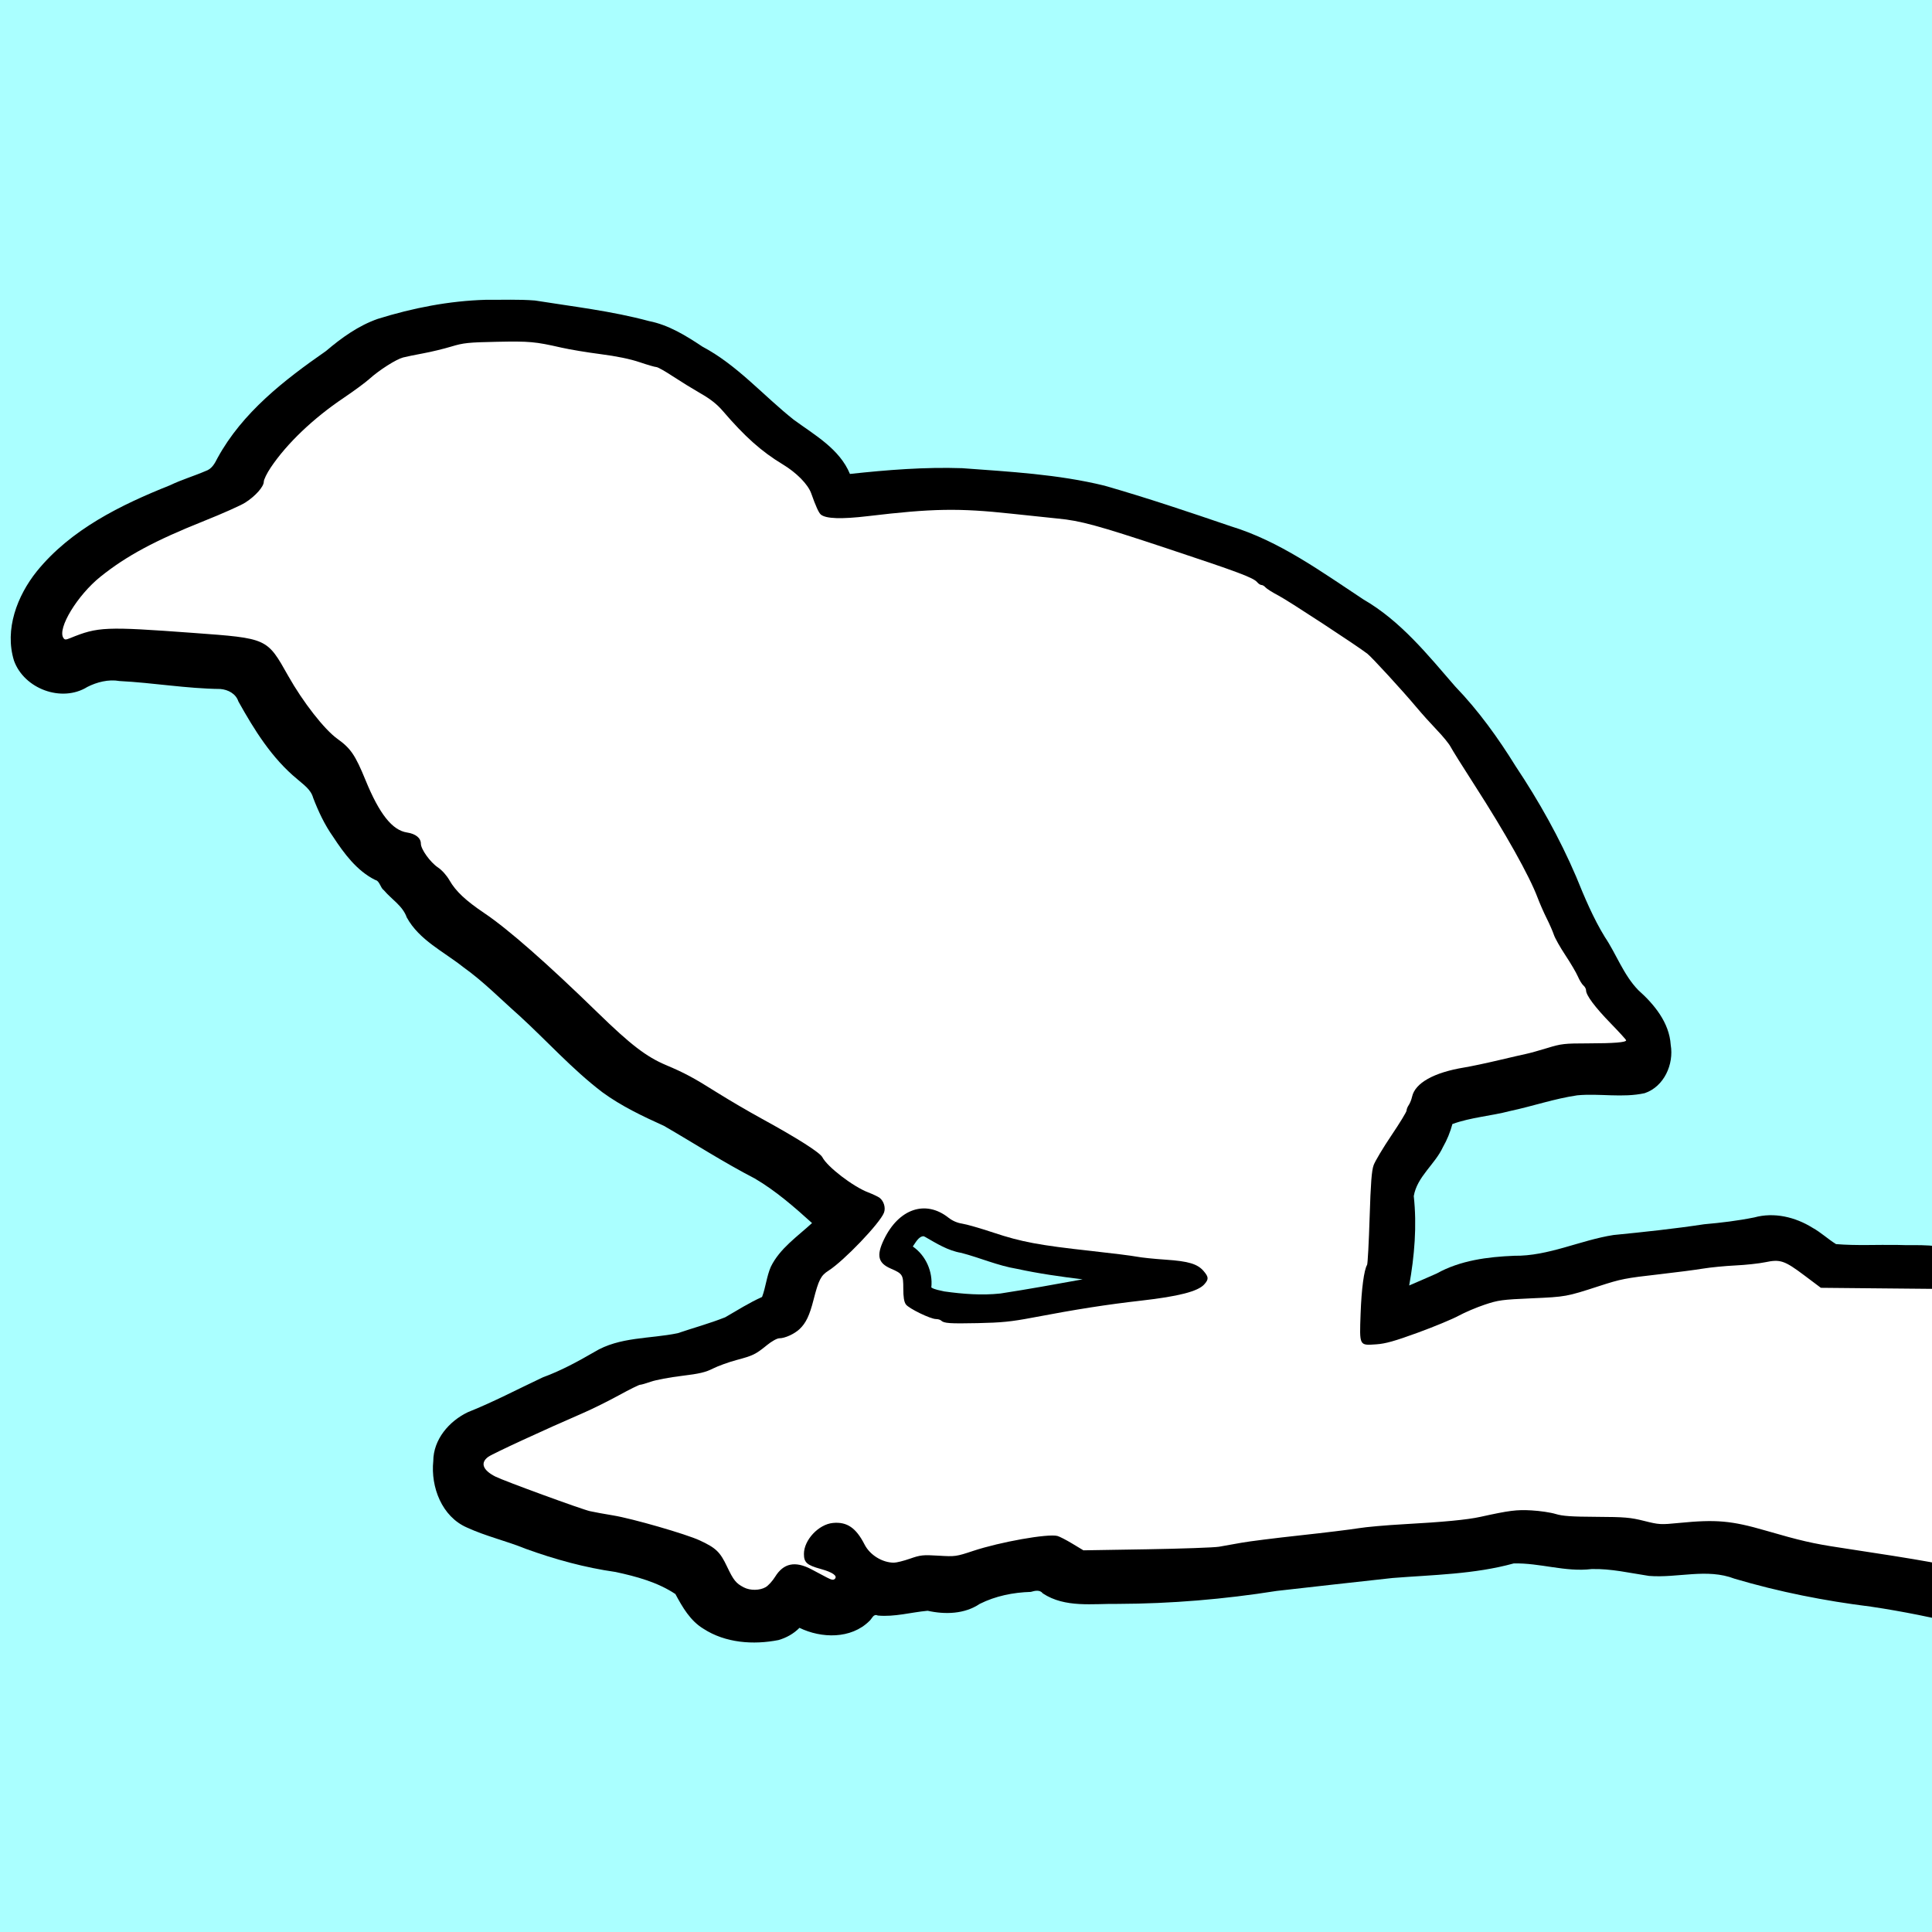
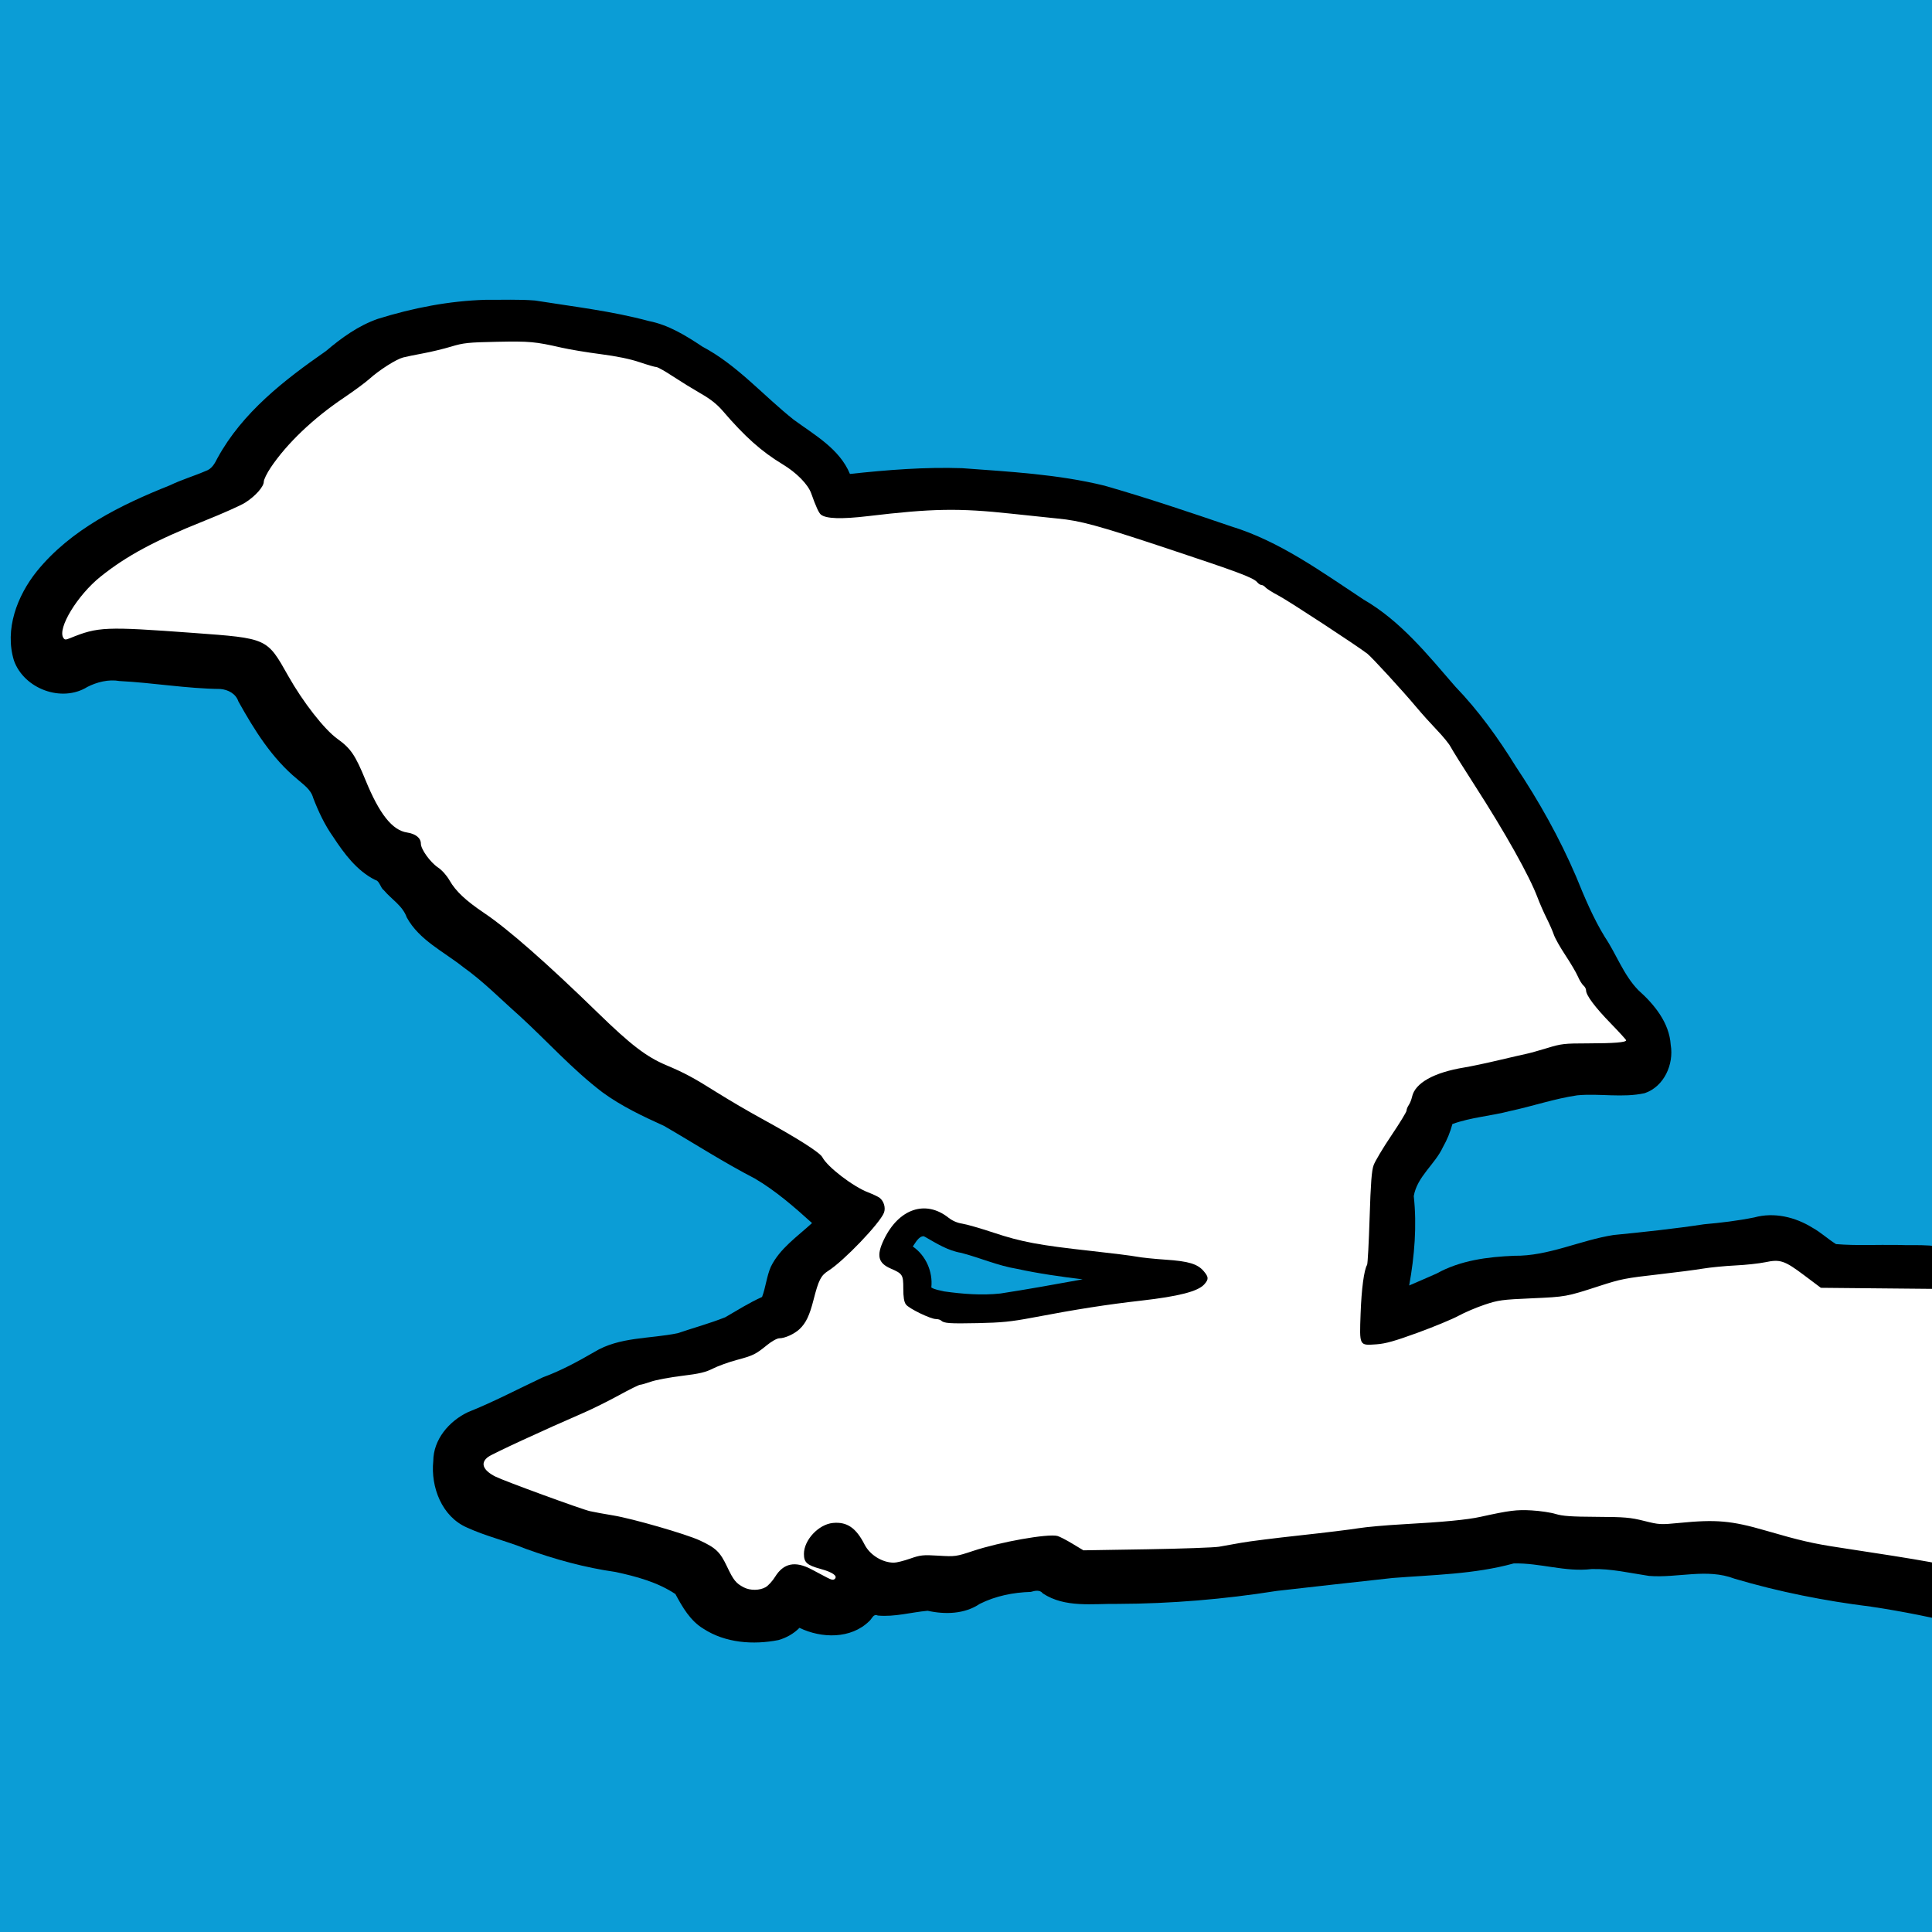
<svg xmlns="http://www.w3.org/2000/svg" xml:space="preserve" width="96" height="96" viewBox="0 0 211.667 211.667">
-   <path d="M7.648-2.674h214.225v218.439H7.648z" style="fill:#aff;fill-opacity:1;fill-rule:nonzero;stroke:#000;stroke-width:.265;stroke-opacity:1" transform="translate(-9.053 -.838)" />
+   <path d="M7.648-2.674h214.225v218.439H7.648z" style="fill:#0b9dd6;fill-opacity:1;fill-rule:nonzero;stroke:#000;stroke-width:.265;stroke-opacity:1" transform="translate(-9.053 -.838)" />
  <path d="M56.83 33.154c-4.02.114-8.01.894-11.843 2.09-2.128.744-3.976 2.076-5.677 3.522-4.573 3.181-9.158 6.738-11.88 11.716-.301.595-.62 1.204-1.3 1.428-1.289.556-2.64.953-3.907 1.563-5.395 2.153-10.871 4.832-14.602 9.437-2.149 2.685-3.546 6.361-2.494 9.777 1.106 3.088 5.224 4.632 8.042 2.88 1.019-.52 2.313-.862 3.521-.645 3.69.188 7.348.83 11.046.871.85.072 1.699.514 1.976 1.364 1.74 3.116 3.665 6.227 6.455 8.518.677.601 1.48 1.113 1.734 2.036.577 1.5 1.258 2.958 2.189 4.273 1.202 1.836 2.602 3.729 4.601 4.725.523.115.554.852.974 1.149.835.989 2.05 1.69 2.494 2.963 1.366 2.49 4.047 3.74 6.188 5.443 2.206 1.57 4.097 3.51 6.121 5.296 3.051 2.789 5.822 5.903 9.118 8.411 2.08 1.525 4.421 2.63 6.758 3.689 3.316 1.919 6.535 4 9.94 5.761 2.295 1.347 4.309 3.107 6.277 4.884-1.605 1.48-3.535 2.78-4.518 4.796-.457 1.058-.553 2.227-.957 3.301-1.405.63-2.71 1.46-4.036 2.225-1.706.678-3.474 1.159-5.21 1.746-3.03.632-6.38.375-9.14 2.063-1.813 1.048-3.659 2.053-5.63 2.771-2.737 1.286-5.416 2.705-8.228 3.824-2.053.987-3.767 2.985-3.778 5.351-.293 2.845.94 6.094 3.701 7.286 2.067.952 4.301 1.46 6.407 2.319 3.197 1.16 6.494 2.068 9.864 2.546 2.278.491 4.592 1.112 6.554 2.416.776 1.443 1.626 2.928 3.07 3.801 2.4 1.564 5.469 1.785 8.22 1.242.864-.246 1.673-.697 2.304-1.34 2.404 1.166 5.637 1.245 7.646-.735.31-.255.434-.848.937-.612 1.84.172 3.65-.36 5.46-.523 1.908.424 4.04.371 5.708-.755 1.733-.869 3.67-1.256 5.594-1.312.448-.13.991-.262 1.318.166 2.44 1.61 5.483 1.105 8.238 1.148 5.82-.02 11.632-.51 17.378-1.42 4.23-.485 8.464-.95 12.696-1.417 4.439-.351 8.95-.405 13.27-1.594 2.863-.079 5.663.966 8.535.615 2.126-.061 4.206.439 6.292.75 3.152.254 6.328-.866 9.38.308 4.88 1.444 9.887 2.433 14.936 3.06 3.493.514 6.924 1.235 10.35 2.02 2.583.308 5.571-1.234 6.084-3.939.506-2.914-2.299-5.755-5.2-5.498-2.613-.632-5.23-1.267-7.906-1.568-5.375-.844-10.808-1.557-15.99-3.278-3.329-.918-6.826-.795-10.226-.45-2.188-.052-4.263-.983-6.467-.892-1.94-.025-3.93.376-5.819-.263-2.272-.553-4.633-.395-6.904.073-2.462.482-4.934 1-7.455 1.004-7.426.406-14.791 1.505-22.167 2.416-4.585.678-9.31.482-13.96.54-1.548-.88-3.269-1.835-5.118-1.487-3.629.085-7.13 1.162-10.6 2.108-1.991.131-4.127-.325-5.975.645-1.437-3.326-5.615-5.196-9.025-3.85-2.182.773-3.819 2.648-4.73 4.73-.553.256-1.045.626-1.507 1.02-1.24-2.151-3.414-3.617-5.764-4.314-3.822-1.437-7.835-2.24-11.815-3.093a27 27 0 0 1-3.517-1.132c3.444-1.525 6.795-3.259 10.213-4.833 2.43-.75 5.056-.522 7.416-1.573 1.548-.615 3.138-1.115 4.713-1.643 1.285-.561 2.27-1.682 3.67-1.982 1.67-.565 3.126-1.71 3.983-3.26.86-1.413 1.211-3.05 1.675-4.62 2.643-2.08 5.165-4.444 6.857-7.38.787-1.347 1.026-3.022.395-4.479-.77-2.01-2.63-3.475-4.682-4.011-2.31-1.237-3.623-3.752-6.012-4.888-3.855-2.382-7.883-4.42-11.68-6.888-2.721-1.528-5.835-2.5-8.033-4.83-3.572-3.459-7.073-6.966-10.903-10.14-1.893-1.616-3.928-3.064-5.916-4.547-1.057-1.248-1.768-2.868-3.272-3.668-.347-.678-.402-1.503-.958-2.08-.874-1.213-2.235-2.032-3.686-2.348-1.553-1.826-1.83-4.343-3.153-6.31-.924-1.588-2.366-2.766-3.784-3.885-2.234-2.22-3.393-5.218-5.214-7.737-1.404-1.849-3.545-3.061-5.838-3.385-2.803-.512-5.655-.382-8.418-.722-1.129-.097-2.257-.202-3.388-.277 4.004-2.62 8.671-3.802 12.876-6.022 1.76-.9 3.247-2.353 3.994-4.202.646-1.477 1.626-2.765 2.794-3.868 2.774-2.725 6.129-4.745 9.168-7.147 1.678-.984 3.73-.774 5.515-1.468 3.81-1.035 7.786-.626 11.56.251 3.397.695 7.13.585 10.109 2.602 1.897 1.168 4.051 2.117 5.375 3.996 2.066 2.729 5.114 4.414 7.755 6.506.714 1.532 1.133 3.431 2.735 4.315 2.22 1.601 5.112 1.21 7.662.933 4.902-.658 9.891-1.042 14.811-.327 3.986.464 8.083.613 11.86 2.11 4.485 1.696 9.243 2.696 13.55 4.844 4.11 2.526 8.313 4.96 12.062 8.01 2.479 2.437 4.681 5.135 6.984 7.73 2.23 2.9 4.014 6.107 5.985 9.181a74.3 74.3 0 0 1 5.595 11.205c1.1 2.45 2.688 4.622 3.87 7.001-3.12.667-6.158 1.69-9.31 2.21-3.048.616-6.405 1.273-8.548 3.737-1.053 1.162-1.451 2.704-2.104 4.083-1.32 2.262-3.28 4.247-3.761 6.913-.615 2.807-.237 5.702-.491 8.545-.202 2.876-1.032 5.634-1.024 8.544.024 1.596.078 3.32.916 4.722 1.51 2.29 4.71 2.898 7.17 1.936 3.89-.97 7.475-2.808 11.163-4.322 2.188-.691 4.512-.206 6.749-.586 2.18-.218 4.296-.84 6.332-1.622 3.238-.918 6.513-1 9.855-1.472 2.37-.255 4.858-.498 7.27-.787.72.338 1.192 1.056 1.905 1.432 1.529 1.125 3.455 1.702 5.35 1.48l8.102.09c1.512 1.715 3.727 2.815 6.02 2.908.678.43 1.35.87 2.044 1.275 3.555-1.269 5.35-5.79 3.786-9.19-.949-2.28-3.012-3.778-4.698-5.482l-1.584 2.037c-2.001-1.312-4.505-.932-6.77-1.035-2.24-.038-4.502.094-6.73-.092-.89-.549-1.657-1.286-2.582-1.793-1.878-1.173-4.201-1.728-6.373-1.13-1.813.367-3.648.586-5.487.748-3.306.5-6.596.85-9.942 1.18-3.666.575-7.115 2.326-10.88 2.274-2.913.12-5.905.504-8.491 1.944-1.002.44-2.002.881-3.009 1.31.58-3.225.857-6.533.501-9.796.37-2.14 2.322-3.468 3.201-5.374.453-.788.796-1.64 1.033-2.517 2.035-.742 4.228-.876 6.316-1.427 2.477-.526 4.868-1.356 7.367-1.72 2.453-.228 4.96.3 7.38-.234 2.124-.716 3.218-3.166 2.854-5.291-.154-2.447-1.81-4.446-3.563-6.009-1.617-1.67-2.395-3.943-3.658-5.817-1.258-2.047-2.228-4.358-3.144-6.614-1.809-4.224-4.062-8.244-6.608-12.065-1.932-3.118-4.083-6.113-6.633-8.758-3.023-3.488-5.997-7.19-10.054-9.535-4.616-3.04-9.172-6.382-14.523-8.017-4.59-1.565-9.19-3.117-13.851-4.452-5.102-1.25-10.372-1.527-15.592-1.915-4.108-.139-8.216.188-12.297.631-1.137-2.75-3.862-4.259-6.147-5.932-3.312-2.62-6.189-5.987-9.998-8.006-1.812-1.204-3.707-2.387-5.874-2.811-4.091-1.104-8.314-1.585-12.49-2.253-1.787-.144-3.583-.06-5.374-.078" style="fill:#000;fill-opacity:1;stroke-width:1;stroke-dasharray:none" transform="translate(-3.595 -.309)" />
  <path d="M110.254 131.16c-2.953.048-5.313 2.428-6.393 5.016-1.021 1.776-.41 4.299 1.417 5.285.406.206.925.215.664.799-.13 1.737.845 3.622 2.606 4.101 1.298.598 2.634 1.13 4.033 1.42 3.56.345 7.147-.008 10.64-.729 4.204-.829 8.44-1.485 12.71-1.878 1.948-.185 3.9-.639 5.66-1.513 1.787-.814 2.386-3.488.918-4.876-1.586-1.816-4.182-1.935-6.419-2.022-2.552-.199-5.08-.74-7.612-.918-3.643-.375-7.343-.776-10.76-2.175-1.104-.388-2.28-.584-3.383-.93-1.171-.886-2.567-1.653-4.08-1.58m.16 5.195c1.254.72 2.504 1.507 3.955 1.746 2.05.536 4 1.402 6.1 1.75 2.375.517 4.784.856 7.196 1.15-2.996.545-5.994 1.087-9.001 1.55-2.049.222-4.125.058-6.158-.226-.465-.115-1.045-.188-1.42-.434.185-1.723-.599-3.505-2.03-4.49.303-.412.64-1.123 1.191-1.124l.09.042z" style="fill:#000" transform="translate(-9.053 -.838)" />
  <path d="M90.545 174.75c-.862-.449-1.124-.774-1.843-2.287-.762-1.606-1.212-2.036-2.99-2.862-1.5-.695-7.369-2.39-9.478-2.735-.918-.15-2.063-.36-2.546-.467-.903-.199-9.41-3.31-10.357-3.788-1.396-.705-1.688-1.521-.775-2.171.5-.356 6.155-2.968 10.43-4.818.965-.418 2.704-1.28 3.863-1.914 1.158-.636 2.207-1.156 2.33-1.156s.663-.155 1.2-.343 2.054-.474 3.373-.633c1.931-.234 2.596-.39 3.414-.803.559-.282 1.714-.7 2.568-.929 1.828-.489 2.092-.617 3.33-1.623.534-.434 1.121-.762 1.366-.762.621 0 1.658-.473 2.233-1.019.687-.652 1.083-1.483 1.517-3.183.56-2.194.807-2.676 1.636-3.202 1.687-1.071 5.649-5.21 6.084-6.356.204-.537-.012-1.272-.48-1.63-.166-.127-.722-.391-1.236-.588-1.67-.638-4.475-2.789-5.035-3.859-.27-.516-2.717-2.074-6.585-4.192a114 114 0 0 1-5.004-2.929c-2.498-1.575-3.505-2.116-5.544-2.976-2.142-.903-3.874-2.231-7.45-5.713-5.592-5.446-9.845-9.181-12.44-10.926-2.048-1.377-3.141-2.403-3.815-3.58-.315-.552-.836-1.137-1.27-1.427-.85-.568-1.878-1.998-1.878-2.61 0-.62-.57-1.08-1.51-1.222-1.62-.243-3.033-2.021-4.547-5.723-1.132-2.768-1.627-3.495-3.097-4.548-1.416-1.014-3.765-4.02-5.374-6.877-2.346-4.167-2.244-4.12-10.407-4.72-9.669-.71-10.428-.677-13.484.568-.498.203-.603.2-.75-.025-.676-1.028 1.536-4.672 4.068-6.703 2.842-2.28 5.963-3.958 11.392-6.124 1.977-.789 3.992-1.688 4.477-1.999 1.113-.712 2.023-1.74 2.023-2.284 0-.23.343-.93.762-1.555 1.761-2.626 4.65-5.383 7.997-7.633 1.1-.74 2.364-1.671 2.81-2.072 1.096-.985 2.927-2.149 3.695-2.35.345-.09 1.335-.293 2.2-.452s2.248-.493 3.073-.742c1.346-.407 1.863-.46 5.012-.524 3.566-.072 4.185-.016 7.06.64.89.203 2.826.525 4.303.715 1.757.227 3.227.53 4.254.878.863.293 1.693.534 1.844.536.151.001.96.456 1.799 1.01a69 69 0 0 0 3.056 1.883c1.084.621 1.794 1.183 2.427 1.921 2.417 2.82 4.242 4.445 6.559 5.844 1.526.922 2.775 2.195 3.126 3.187.492 1.393.825 2.125 1.051 2.313.56.464 2.248.52 5.171.173 7.08-.842 9.92-.89 15.688-.27 2.237.242 4.54.483 5.12.538 2.445.23 4.357.75 11.81 3.223 8.06 2.674 9.61 3.256 10.03 3.763.132.16.34.292.46.292.122 0 .32.12.442.266s.784.561 1.47.922c1.06.556 8.573 5.475 9.694 6.347.482.375 3.893 4.094 5.313 5.793a59 59 0 0 0 2.3 2.563c.653.676 1.327 1.503 1.5 1.838.172.334 1.358 2.23 2.635 4.214 3.374 5.241 5.991 9.914 6.888 12.295.236.63.687 1.658 1.002 2.285s.67 1.44.79 1.805c.12.364.688 1.37 1.262 2.236s1.189 1.912 1.366 2.325.451.858.61.99c.157.13.287.37.287.533 0 .536.967 1.831 2.69 3.605.935.962 1.7 1.8 1.7 1.865 0 .225-1.345.334-4.15.336-2.617.002-2.956.04-4.477.507-.905.277-1.922.56-2.26.63s-1.721.387-3.073.707-3.05.68-3.771.797c-3.335.547-5.394 1.7-5.722 3.207-.067.31-.23.719-.363.91-.132.19-.24.462-.24.605s-.749 1.37-1.663 2.726c-.915 1.357-1.79 2.823-1.946 3.258-.217.607-.319 1.944-.439 5.758-.085 2.733-.21 5.056-.277 5.164-.334.541-.614 2.638-.71 5.323-.128 3.595-.17 3.512 1.744 3.379.987-.07 1.995-.353 4.52-1.274 1.786-.652 3.8-1.487 4.477-1.856.676-.369 1.96-.915 2.852-1.213 1.497-.5 1.897-.554 5.18-.698 3.702-.162 3.782-.177 7.332-1.33 2.438-.792 2.867-.876 6.673-1.308 1.787-.202 3.92-.48 4.741-.616s2.416-.291 3.545-.345 2.6-.213 3.268-.353c1.646-.346 2.11-.19 4.291 1.449l1.802 1.353 6.097.058 6.097.057.639.87c1.046 1.426 1.63 1.771 3.227 1.912.893.078 1.48.22 1.66.4.25.248.279 1.718.279 14.074v13.797h-.884c-.486 0-1.146-.11-1.466-.243-1.188-.497-4.27-1.055-13.63-2.469-2.883-.435-4.26-.753-8.077-1.861-3.731-1.084-5.416-1.233-9.437-.837-2.069.204-2.215.195-3.863-.218-1.515-.38-2.12-.432-5.225-.448-2.758-.014-3.72-.081-4.478-.314-.53-.163-1.716-.34-2.634-.391-1.64-.094-2.422.006-5.619.71-1.43.315-4.034.565-8.428.807-1.883.104-4.096.3-4.917.437s-3.705.49-6.409.783-5.588.656-6.41.806c-.82.15-1.926.347-2.457.437-.532.09-4.092.216-7.913.28l-6.946.114-1.219-.735c-.67-.405-1.406-.783-1.635-.84-1.061-.268-6.271.657-9.227 1.639-1.87.62-1.965.633-3.786.523-1.707-.104-1.976-.076-3.127.326-.693.242-1.486.44-1.764.44-1.272 0-2.633-.84-3.217-1.985-.935-1.836-1.929-2.514-3.47-2.366-1.568.15-3.175 1.868-3.175 3.393 0 .937.323 1.227 1.837 1.647 1.313.363 1.876.76 1.547 1.09-.151.15-.368.112-.87-.155l-1.705-.902c-1.769-.934-3.046-.669-3.965.823-.28.454-.743.964-1.03 1.133-.646.38-1.702.394-2.399.03zm31.607-29.55c4.876-.926 8.12-1.434 11.93-1.867 4.104-.467 6.215-1.01 6.902-1.775.504-.561.497-.8-.043-1.441-.676-.804-1.663-1.103-4.196-1.272-1.245-.083-2.668-.231-3.16-.33-.494-.097-2.741-.38-4.995-.627-5.683-.623-7.64-.989-10.665-1.996-1.442-.48-2.997-.927-3.457-.994a3.24 3.24 0 0 1-1.492-.644c-2.514-2-5.465-.997-7.09 2.406-.83 1.738-.633 2.559.757 3.161 1.298.563 1.374.682 1.374 2.183 0 .946.082 1.457.282 1.742.312.445 2.7 1.606 3.304 1.606.21 0 .457.071.549.158.325.31.906.351 4.03.288 2.6-.053 3.658-.16 5.97-.598" style="fill:#fff;fill-opacity:1;fill-rule:nonzero;stroke-width:.176;stroke-opacity:0" transform="translate(-9.053 -.838)" />
</svg>
